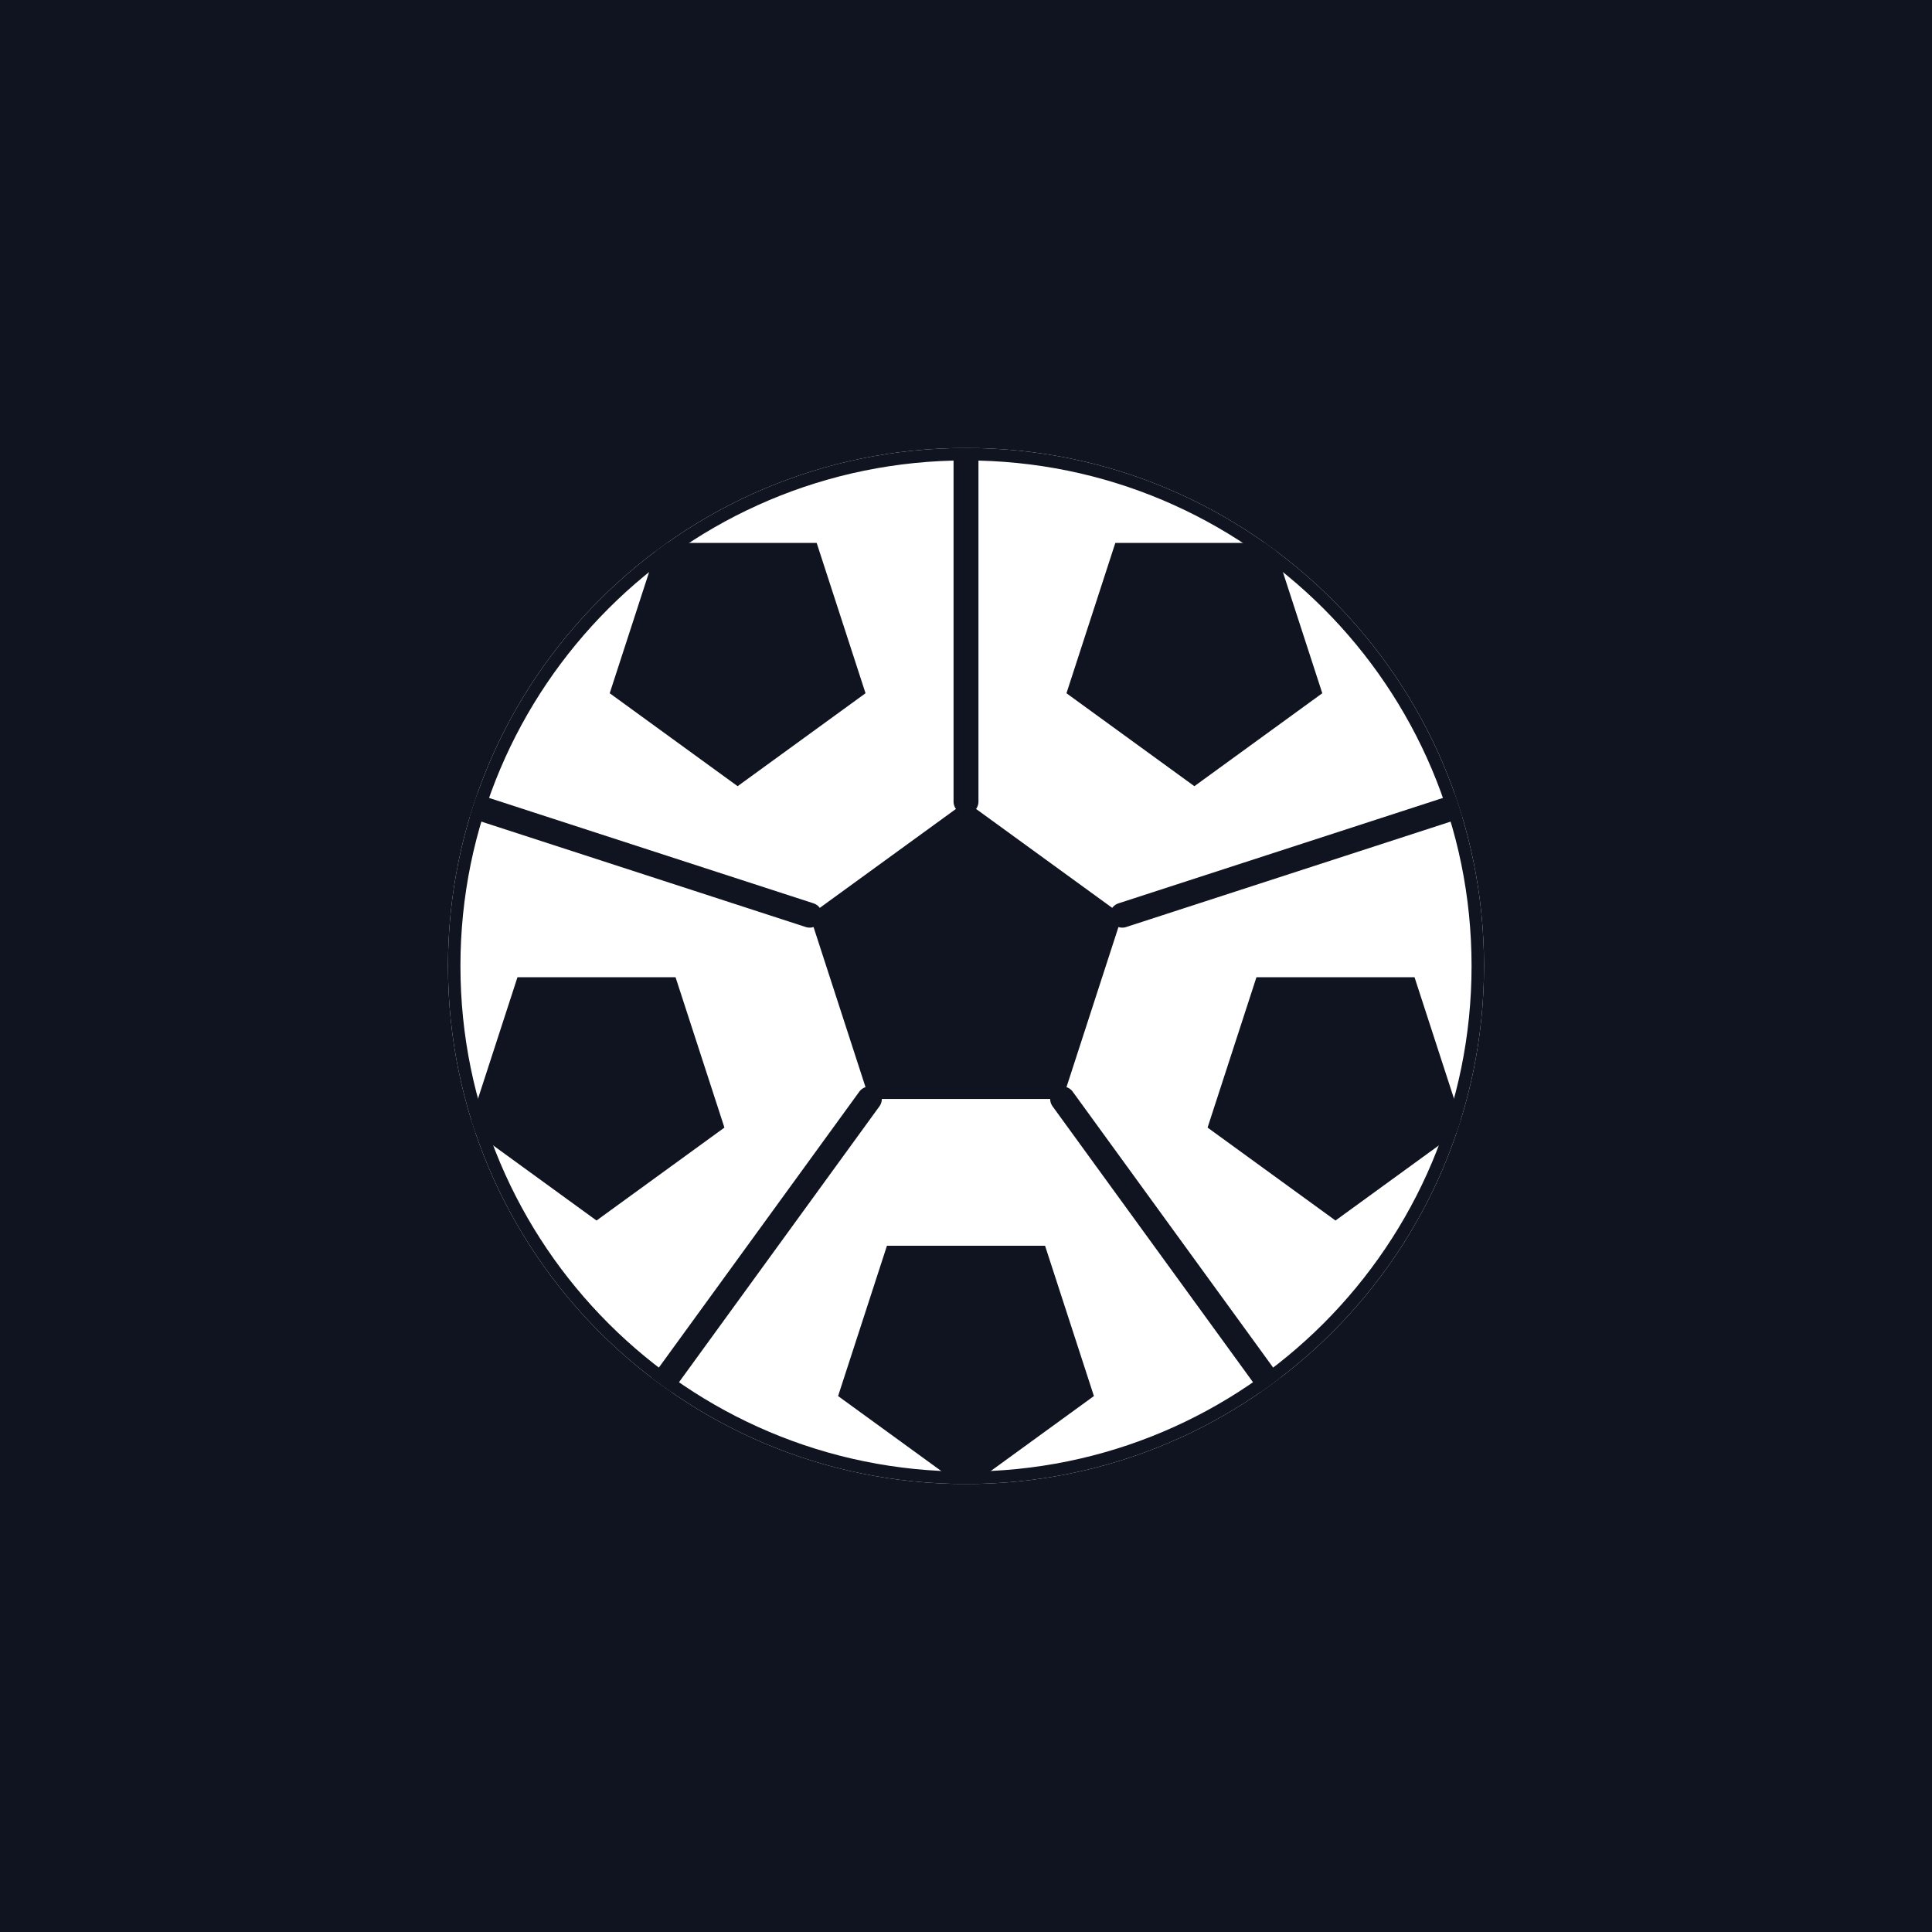
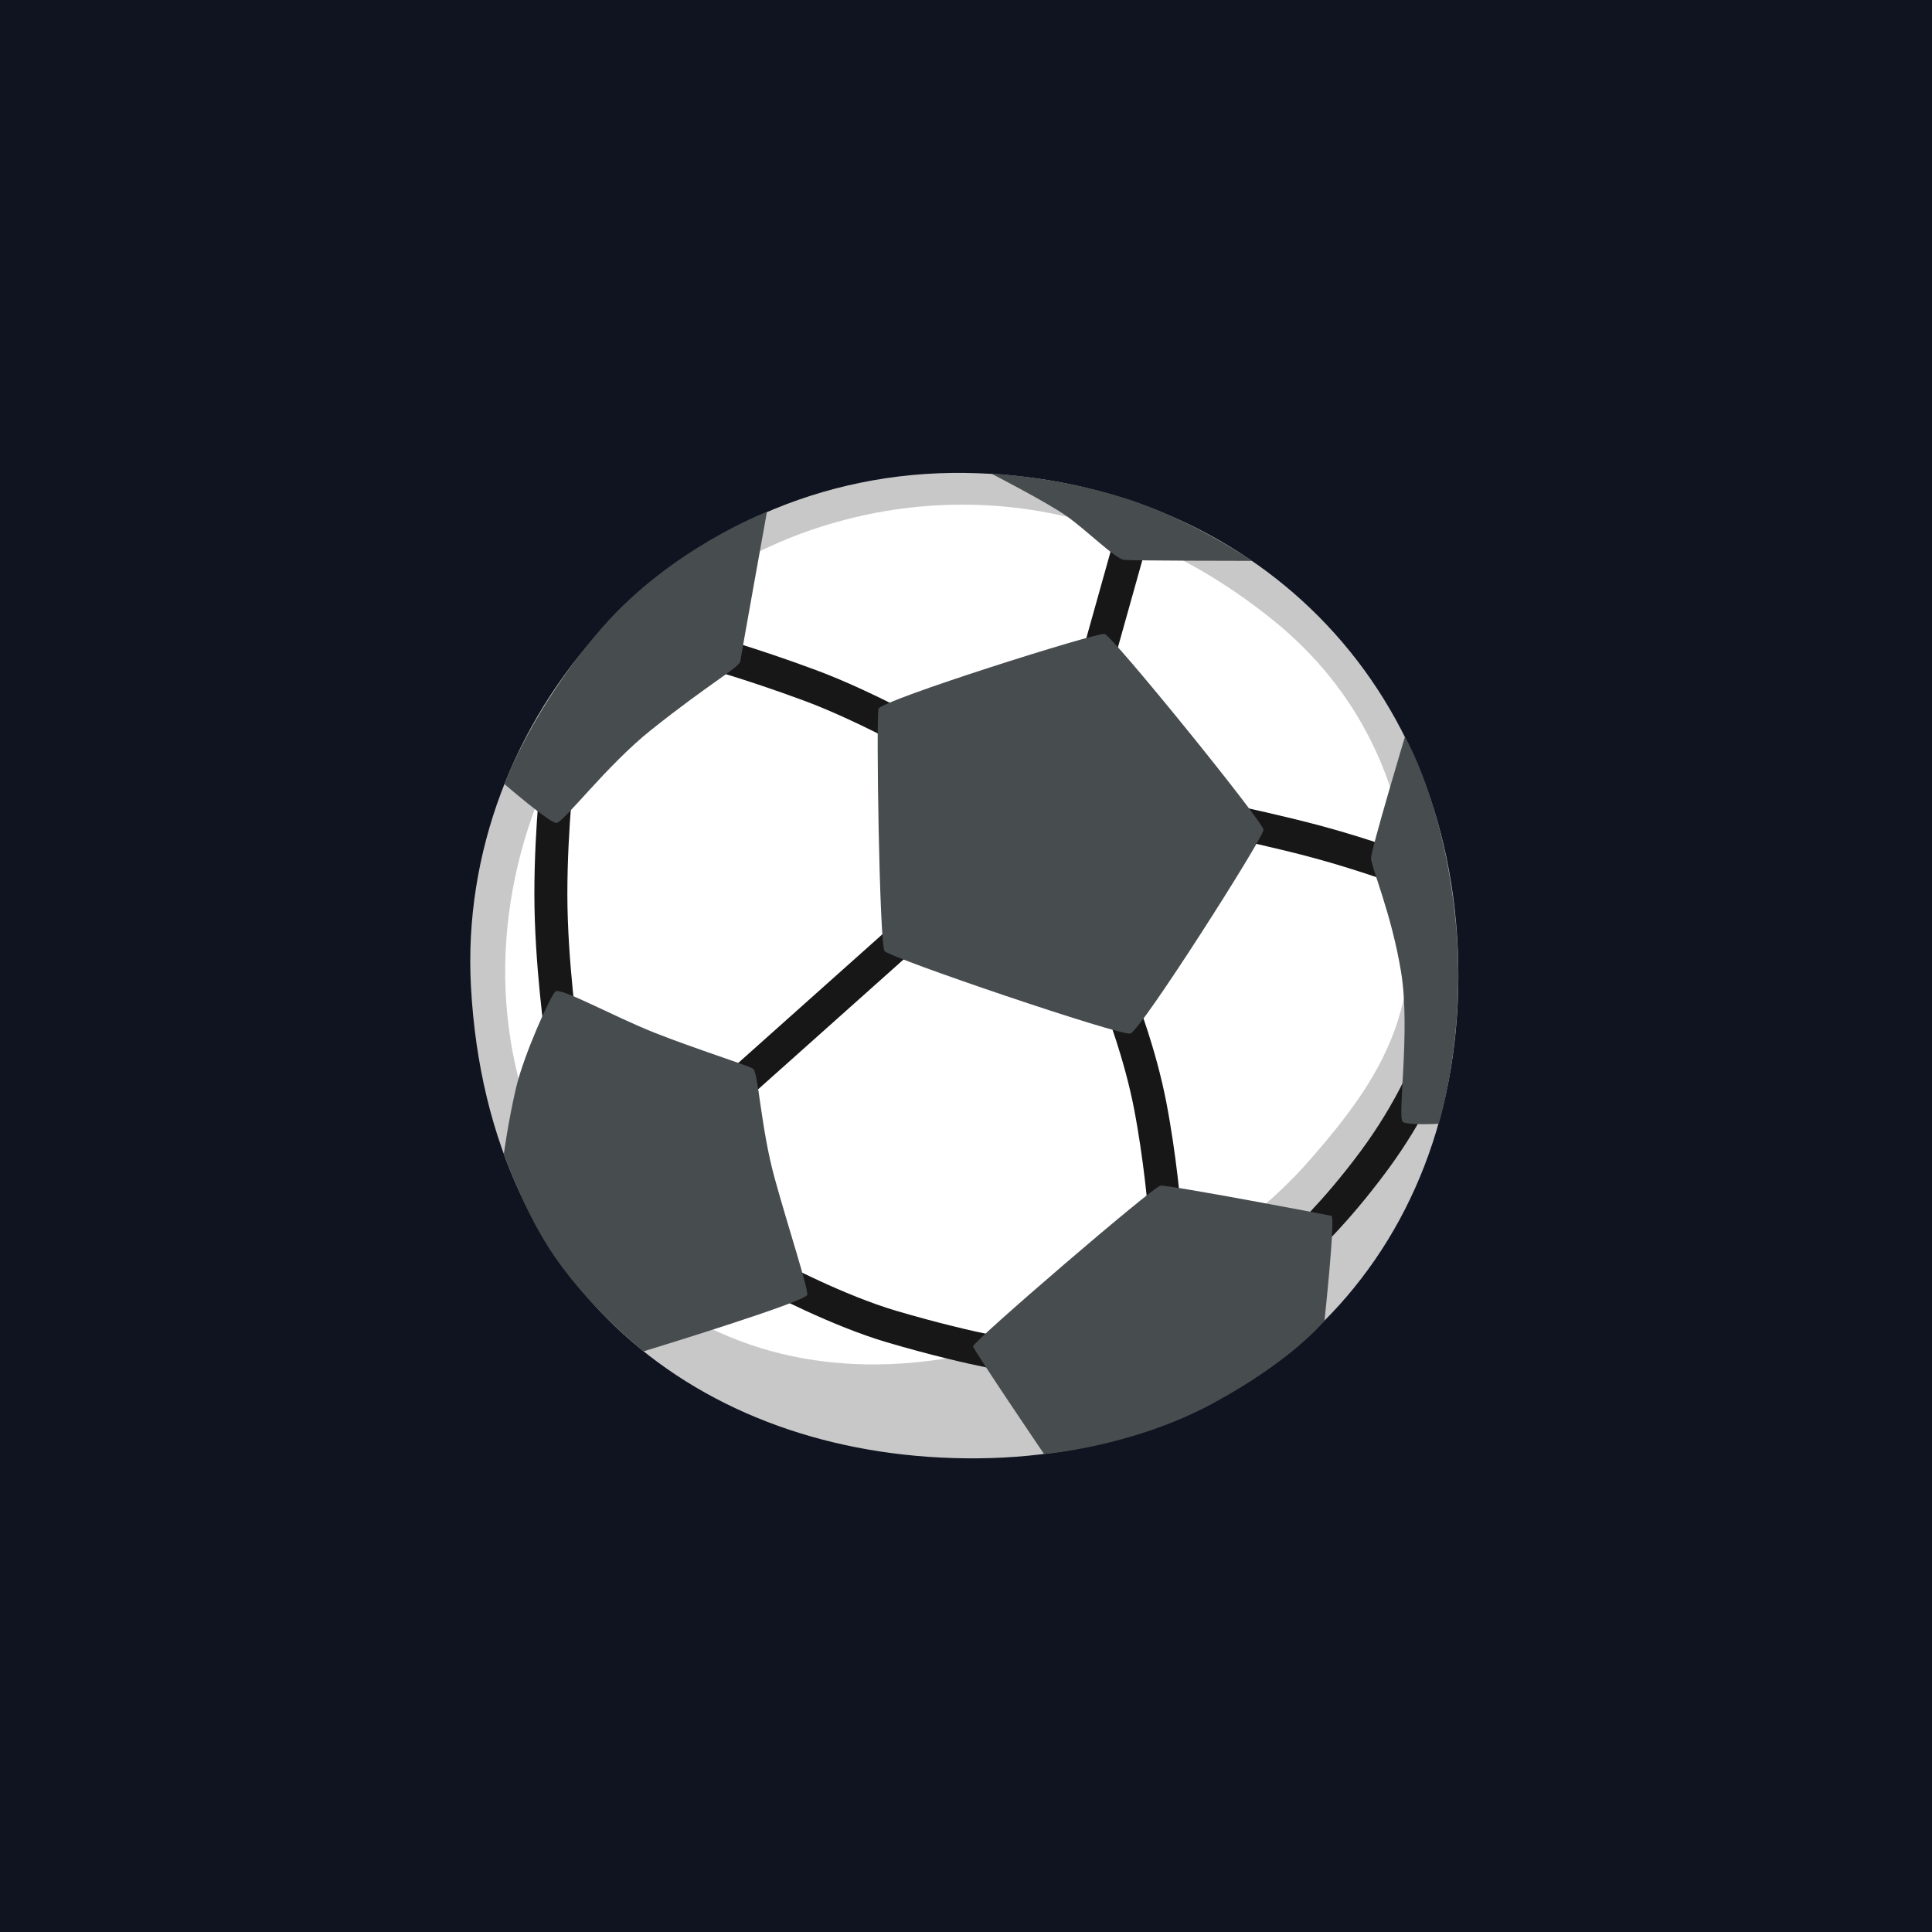
<svg xmlns="http://www.w3.org/2000/svg" width="512" height="512" viewBox="0 0 512 512">
  <rect width="512" height="512" fill="#0f1420" />
-   <g transform="translate(256,256) scale(1.32)" clip-path="url(#ballclip)">
-     <circle r="104" fill="#ffffff" />
-     <polygon points="0,-33 31.38,-10.2 19.4,26.7 -19.4,26.7 -31.38,-10.2" fill="#0f1420" />
-     <g fill="#0f1420">
-       <polygon points="61.72,-84.94 71.53,-54.76 45.85,-36.1 20.17,-54.76 29.98,-84.94" />
-       <polygon points="99.86,32.44 74.18,51.1 48.5,32.44 58.31,2.26 90.05,2.26" />
-       <polygon points="0,105 -25.68,86.34 -15.87,56.16 15.87,56.16 25.68,86.34" />
-       <polygon points="-99.86,32.44 -90.05,2.26 -58.31,2.26 -48.5,32.44 -74.18,51.1" />
-       <polygon points="-61.72,-84.94 -29.98,-84.94 -20.17,-54.76 -45.85,-36.1 -71.53,-54.76" />
+   <g transform="translate(256,256) scale(2.18) translate(-64,-64)">
+     <path style="fill:#C8C8C8;" d="M63.95,4.06C28.43,3.56,2.05,33.98,3.82,66.51c2.09,38.31,29.48,57.56,61.52,57.34     c33.66-0.23,59.2-24.09,58.5-60.13C123.15,27.74,96.69,4.53,63.95,4.06z" />
+     <path style="fill:#FFFFFF;" d="M35.86,15.21C11,29.46-4.78,69.85,21.7,100.41c3.24,3.74,8.39,6.35,12.3,8.13     c26.7,12.07,59.01-6.49,71.51-20.64c9.92-11.23,13.57-18.68,12.39-34.01c-0.91-11.92-6.01-23.43-16.58-31.94     C77.42,2.67,51.65,6.15,35.86,15.21z" />
+     <g>
+       <path style="fill:#171717;" d="M60.9,39.79c-0.09-0.05-9.34-5.36-16.52-8.02c-7.48-2.77-13-4.26-13.06-4.27l1.03-3.86     c0.23,0.06,5.75,1.54,13.42,4.39c7.5,2.78,16.74,8.08,17.13,8.31L60.9,39.79z" />
    </g>
-     <g stroke="#0f1420" stroke-width="5" stroke-linecap="round" fill="none">
-       <line x1="0" y1="-33" x2="0" y2="-104" />
-       <line x1="31.38" y1="-10.2" x2="98.91" y2="-32.14" />
-       <line x1="19.4" y1="26.7" x2="61.13" y2="84.14" />
-       <line x1="-19.4" y1="26.7" x2="-61.13" y2="84.14" />
-       <line x1="-31.38" y1="-10.2" x2="-98.91" y2="-32.14" />
+     <g>
+       <rect x="71.73" y="18.18" transform="matrix(0.2698 -0.9629 0.9629 0.2698 40.3089 93.5178)" style="fill:#171717;" width="20.17" height="4" />
    </g>
-     <circle r="104" fill="none" stroke="#0f1420" stroke-width="5" />
+     <g>
+       <path style="fill:#171717;" d="M117.6,54.52c-0.05-0.02-5.37-2.04-11.31-3.65c-4.47-1.21-10.23-2.44-10.29-2.45l0.83-3.91     c0.24,0.05,5.92,1.26,10.5,2.5c6.15,1.66,11.47,3.69,11.7,3.77L117.6,54.52z" />
+     </g>
+     <g>
+       <path style="fill:#171717;" d="M86.13,93.76c0-0.06-0.5-6.16-1.7-12.4c-1.19-6.16-3.46-11.96-3.48-12.01l3.72-1.47     c0.1,0.25,2.43,6.19,3.69,12.73c1.24,6.47,1.74,12.58,1.76,12.84L86.13,93.76z" />
+     </g>
+     <g>
+       <path style="fill:#171717;" d="M106.02,99.32l-2.64-3.01c0.04-0.03,3.88-3.43,8.62-9.83c4.38-5.92,6.4-11.1,6.42-11.16l3.73,1.43     c-0.09,0.23-2.24,5.75-6.94,12.1C110.2,95.63,106.19,99.17,106.02,99.32z" />
+     </g>
+     <g>
+       <rect x="30.24" y="68.04" transform="matrix(0.746 -0.6659 0.6659 0.746 -35.0204 48.257)" style="fill:#171717;" width="31.02" height="4" />
+     </g>
+     <g>
+       <path style="fill:#171717;" d="M12.91,73.35c-0.06-0.39-1.38-9.64-1.38-18.1c0-8.44,0.96-16.25,1.01-16.58l3.97,0.5     c-0.01,0.08-0.97,7.9-0.97,16.08c0,8.16,1.33,17.44,1.34,17.53L12.91,73.35z" />
+     </g>
+     <g>
+       <path style="fill:#171717;" d="M71.3,113.65c-0.25-0.03-6.35-0.8-16.9-3.9c-6.72-1.98-14.4-6.04-14.73-6.21l1.88-3.53     c0.08,0.04,7.65,4.05,13.98,5.91c10.2,3,16.2,3.76,16.26,3.77L71.3,113.65z" />
+     </g>
+     <path style="fill:#474C4F;" d="M53.37,32.72c-0.31,0.78,0.1,28.63,0.73,29.46s28.63,10.34,29.88,10.03     c1.25-0.31,16.19-23.82,16.19-24.76S81.79,23.84,80.85,23.63C79.91,23.42,53.79,31.67,53.37,32.72z" />
+     <path style="fill:#474C4F;" d="M117.36,36.14c0,0-4.12,13.71-4.12,14.76c0,1.04,2.51,6.79,3.66,13.89     c1.15,7.1-0.52,17.76,0.21,18.18c0.73,0.42,4.35,0.21,4.35,0.21s3.49-10.97,2.02-25.07C122.01,44,117.36,36.14,117.36,36.14z" />
+     <path style="fill:#474C4F;" d="M87.64,90.7c-0.84,0.08-22.88,19.01-22.78,19.54c0.1,0.52,8.63,13.09,8.63,13.09     s10.72-0.85,20.54-6.17s13.55-10.05,13.55-10.05s1.36-12.64,0.84-12.74C107.91,94.25,88.69,90.6,87.64,90.7z" />
+     <path style="fill:#474C4F;" d="M14.09,67.09c-0.57,0.47-3.87,7.73-4.81,11.81c-0.94,4.07-1.46,7.94-1.46,7.94s2.51,7.26,6.27,12.64     c4.66,6.66,10.72,11.36,10.72,11.36s19.78-6.03,19.89-6.87s-2.3-8.15-3.97-14.21c-1.67-6.06-1.98-12.85-2.61-13.27     c-0.63-0.42-7-2.4-12.01-4.39S14.72,66.57,14.09,67.09z" />
+     <path style="fill:#474C4F;" d="M7.89,41.88c0,0,5.47,4.73,6.31,4.73c0.84,0,6.14-7.02,11.49-11.28c7.21-5.75,10.76-7.63,10.87-8.36     c0.1-0.73,3.24-18.18,3.24-18.18s-11.6,4.39-20.06,14.1S7.89,41.88,7.89,41.88z" />
+     <path style="fill:#474C4F;" d="M67.05,4.13c0,0,6.67,3.43,9.1,5.12c2.43,1.69,6.01,5.27,7.07,5.38c1.05,0.11,15.56,0.12,15.56,0.12     s-6.58-4.5-13.87-7.08C76.14,4.56,67.05,4.13,67.05,4.13z" />
  </g>
-   <clipPath id="ballclip">
-     <circle r="104" />
-   </clipPath>
</svg>
